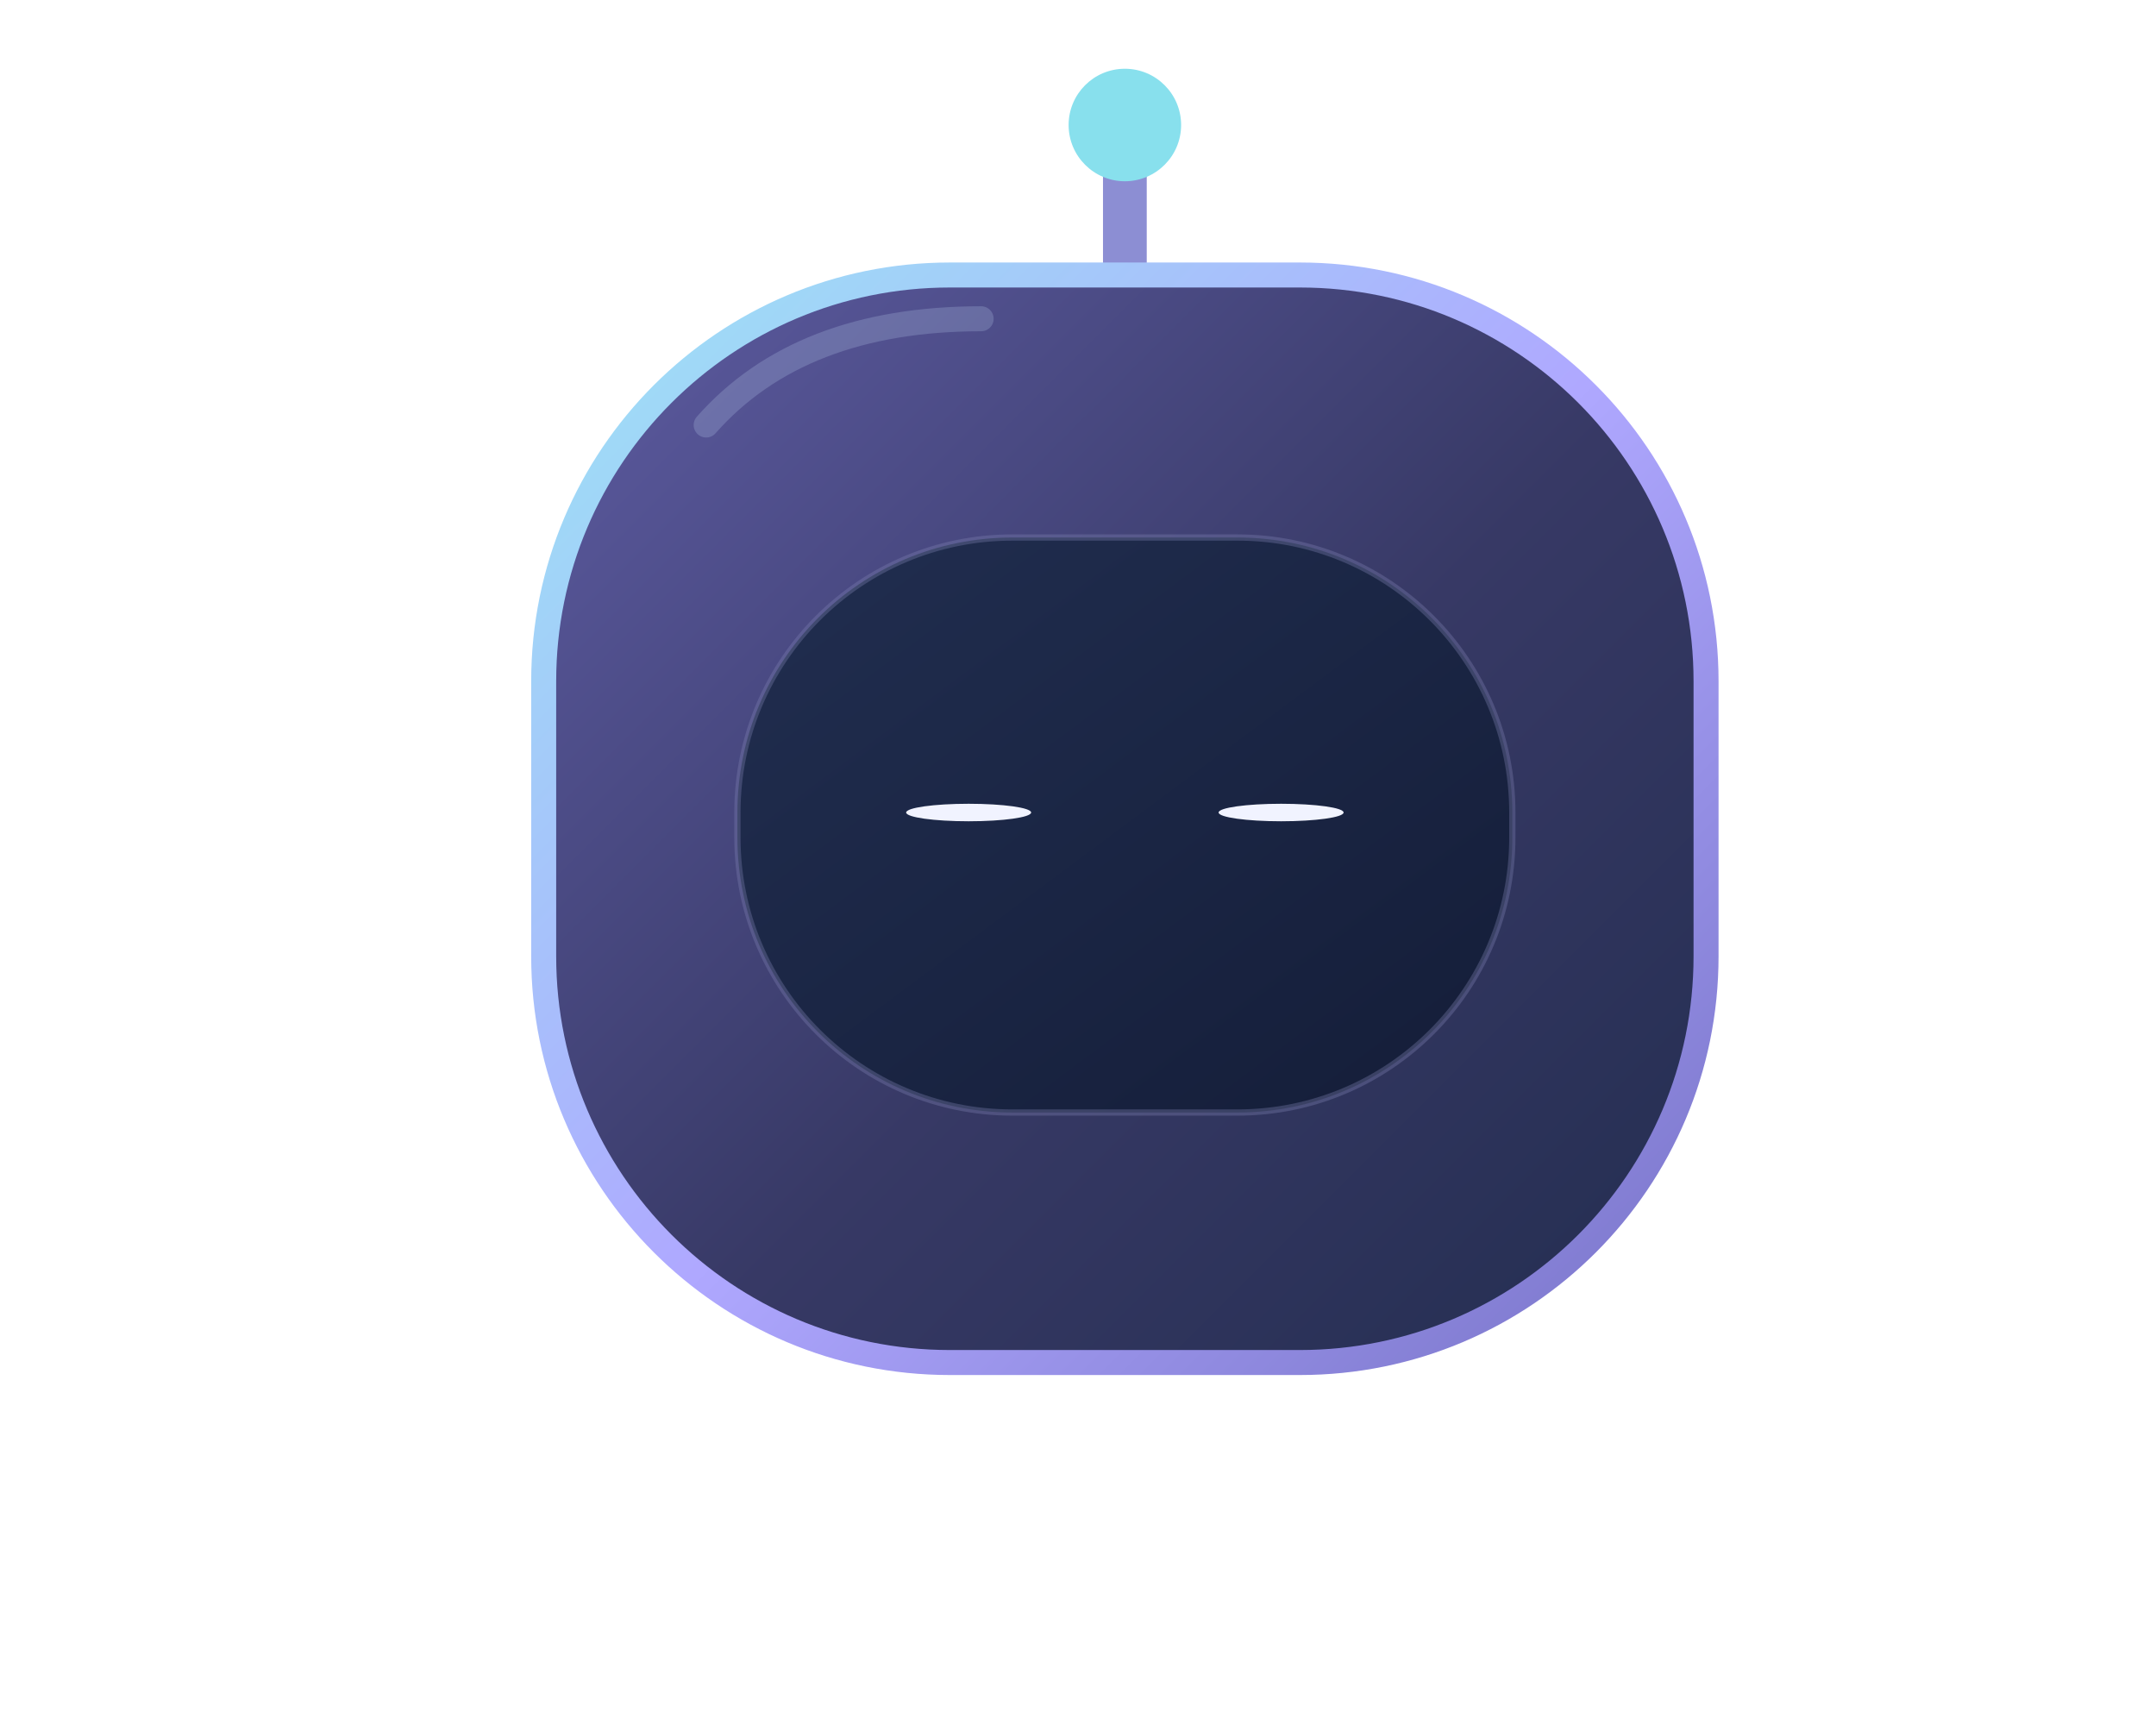
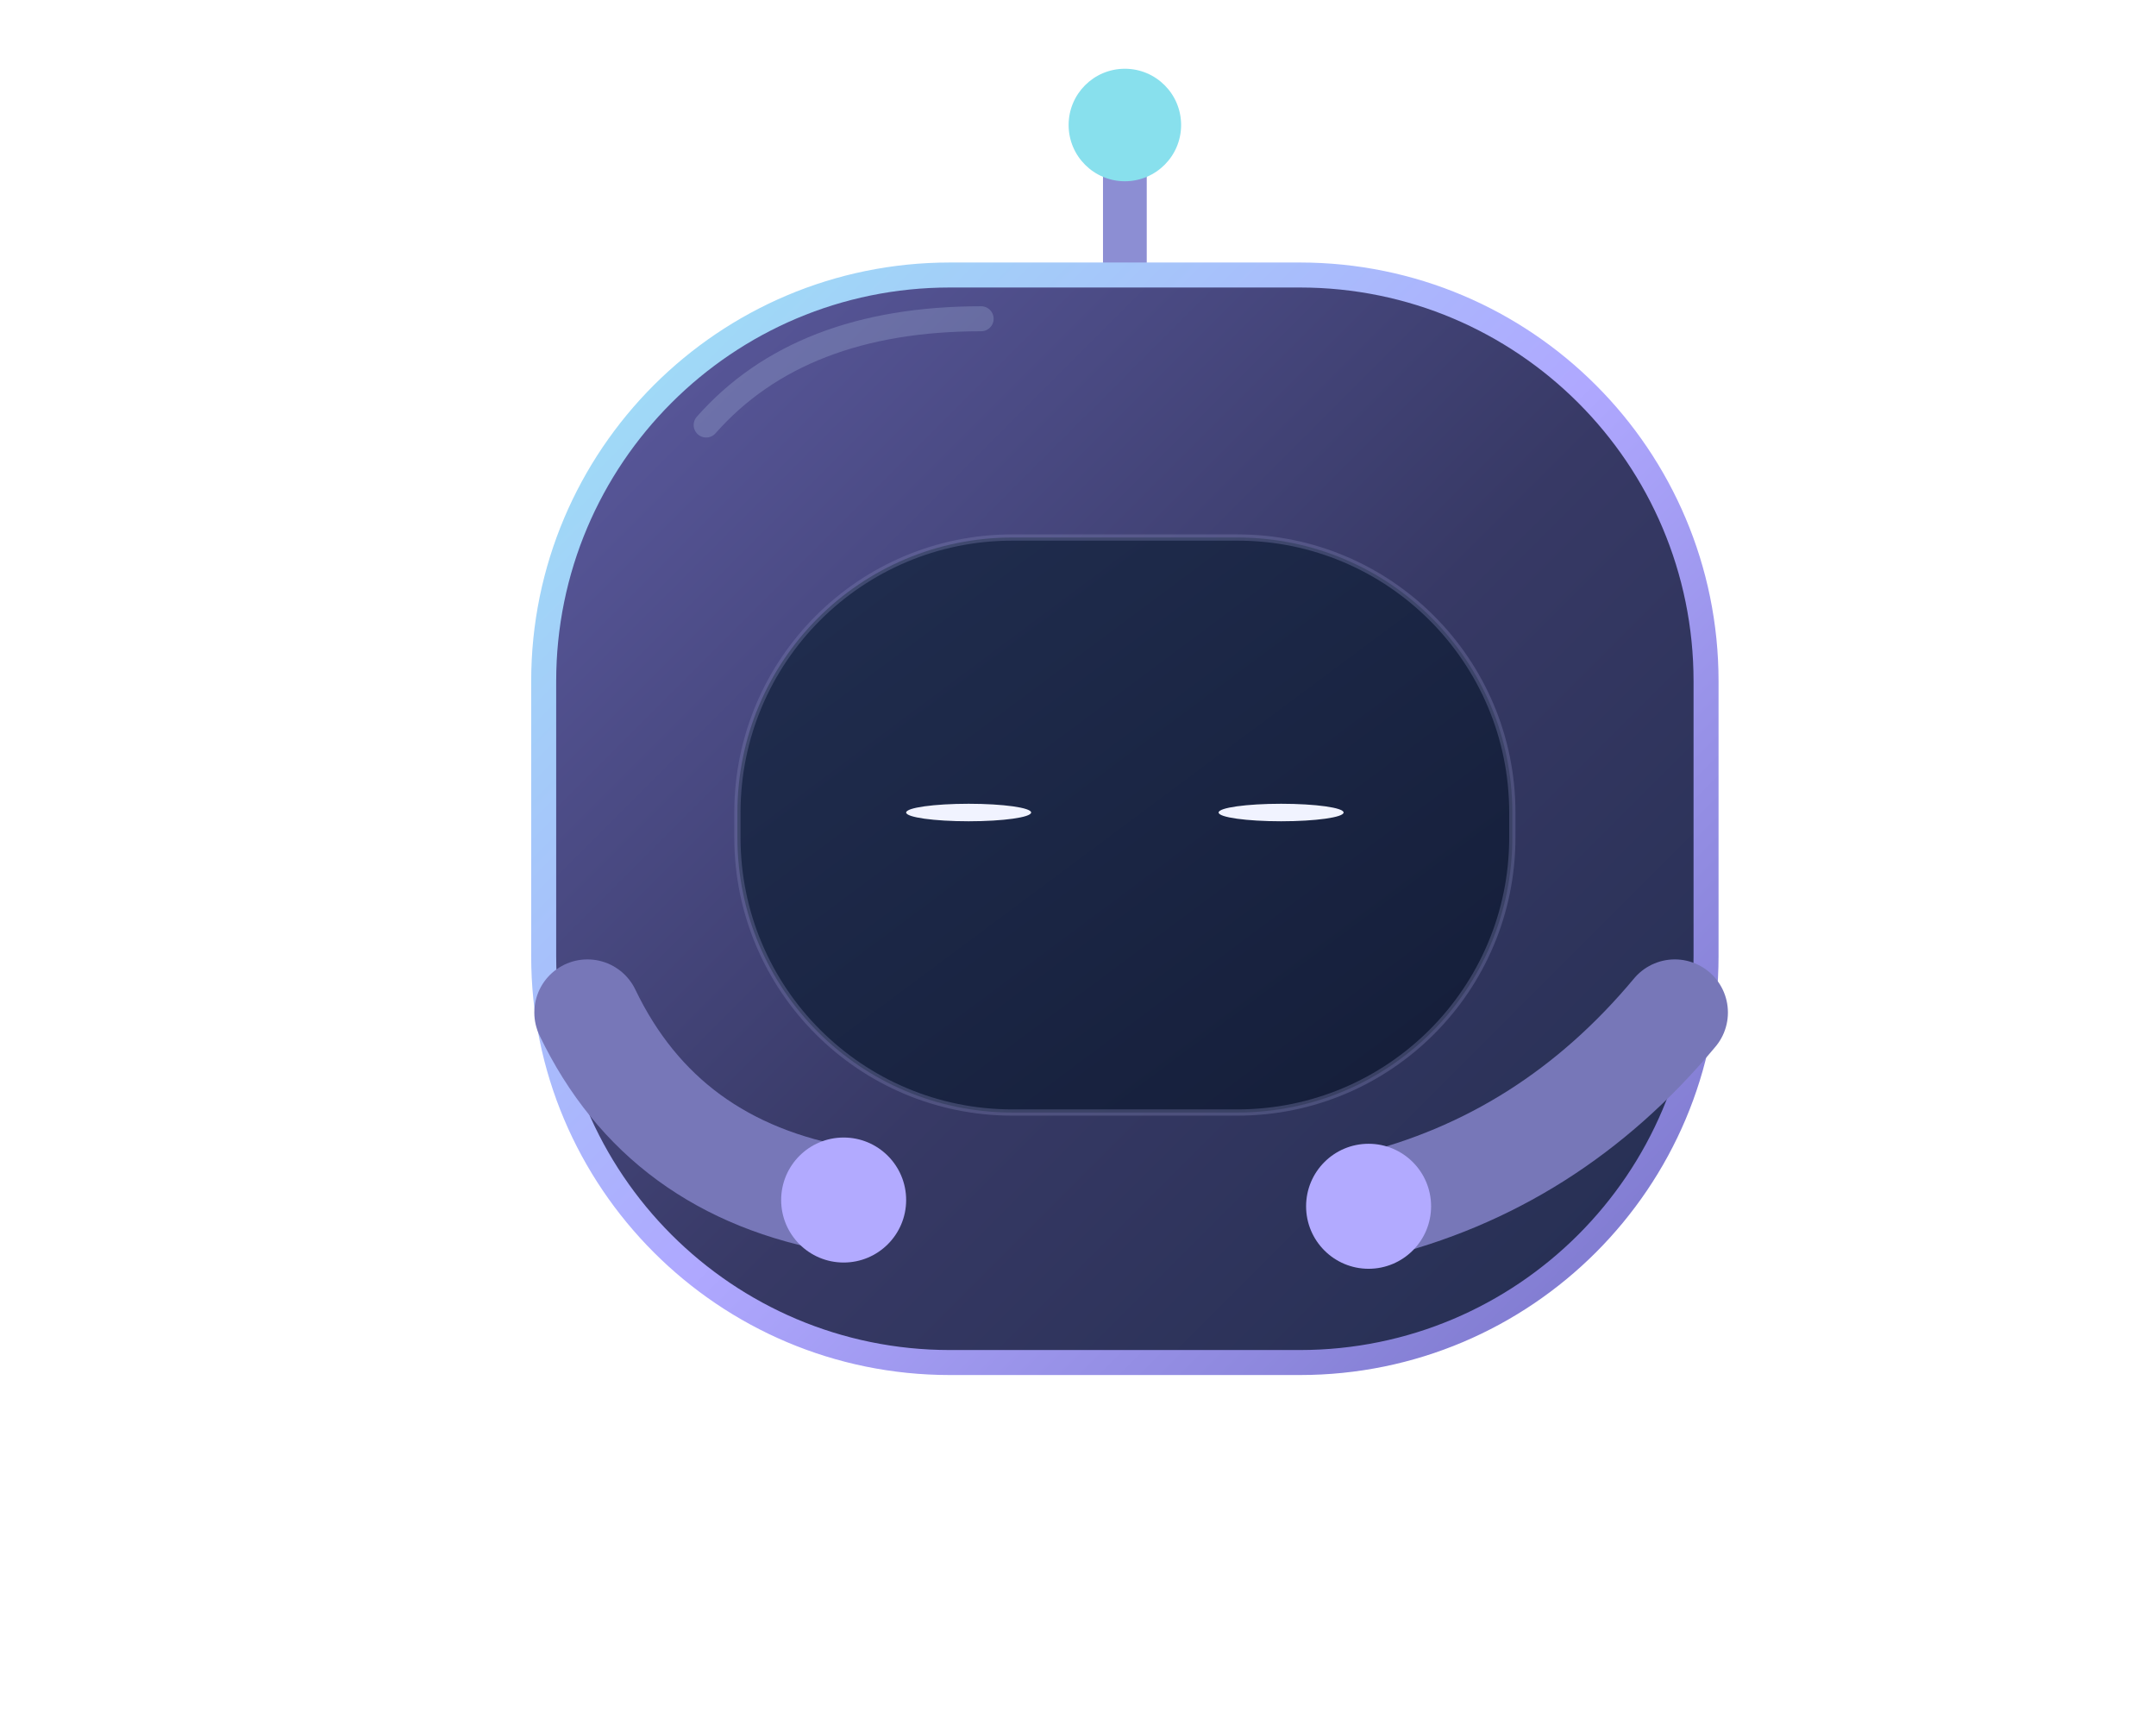
<svg xmlns="http://www.w3.org/2000/svg" width="345" height="275" class="planik-svg" viewBox="35 32 345 275" aria-hidden="true">
  <defs>
    <linearGradient id="planik-body-native" x1="125" y1="75" x2="300" y2="250" gradientUnits="userSpaceOnUse">
      <stop class="planik-body-stop-start" stop-color="#5e5ca3" />
      <stop class="planik-body-stop-mid" offset=".55" stop-color="#373965" />
      <stop class="planik-body-stop-end" offset="1" stop-color="#242e51" />
    </linearGradient>
    <linearGradient id="planik-rim-native" x1="125" y1="75" x2="300" y2="250" gradientUnits="userSpaceOnUse">
      <stop class="planik-rim-stop-start" stop-color="#9ce4f5" />
      <stop class="planik-rim-stop-mid" offset=".52" stop-color="#afa8ff" />
      <stop class="planik-rim-stop-end" offset="1" stop-color="#7a75ca" />
    </linearGradient>
    <linearGradient id="planik-screen-native" x1="0" y1="0" x2="1" y2="1">
      <stop class="planik-screen-stop-start" stop-color="#212e50" />
      <stop class="planik-screen-stop-end" offset="1" stop-color="#141d38" />
    </linearGradient>
  </defs>
  <path d="M215 77V58" stroke="#8c8ed3" stroke-width="7" stroke-linecap="round" />
  <circle class="planik-antenna" cx="215" cy="52" r="9" fill="#88e0ed" />
  <rect x="122" y="76" width="186" height="174" rx="65" fill="url(#planik-body-native)" stroke="url(#planik-rim-native)" stroke-width="4" />
  <path d="M148 100Q163 83 192 83" fill="none" stroke="#d0eaff" stroke-opacity=".2" stroke-linecap="round" stroke-width="4" />
  <rect class="planik-faceplate" x="153" y="118" width="124" height="92" rx="44" fill="url(#planik-screen-native)" stroke="#7f81b1" stroke-opacity=".35" stroke-width="1" />
  <g>
    <ellipse class="planik-eye" cx="190" cy="162" rx="10" ry="1.4" fill="#f1f3ff" />
  </g>
  <g>
    <ellipse class="planik-eye" cx="240" cy="162" rx="10" ry="1.4" fill="#f1f3ff" />
  </g>
+   <g class="planik-resting-arms">
+     <g class="planik-hover-left">
+       <path d="M129 194Q141 219 170 224" fill="none" stroke="#7777b8" stroke-width="17" stroke-linecap="round" />
+       <circle cx="170" cy="224" r="10" fill="#b2aaff" />
+     </g>
+     <g class="planik-hover-right">
+       <path d="M303 194Q283 218 254 225" fill="none" stroke="#7777b8" stroke-width="17" stroke-linecap="round" />
+       <circle cx="254" cy="225" r="10" fill="#b2aaff" />
+     </g>
+   </g>
</svg>
